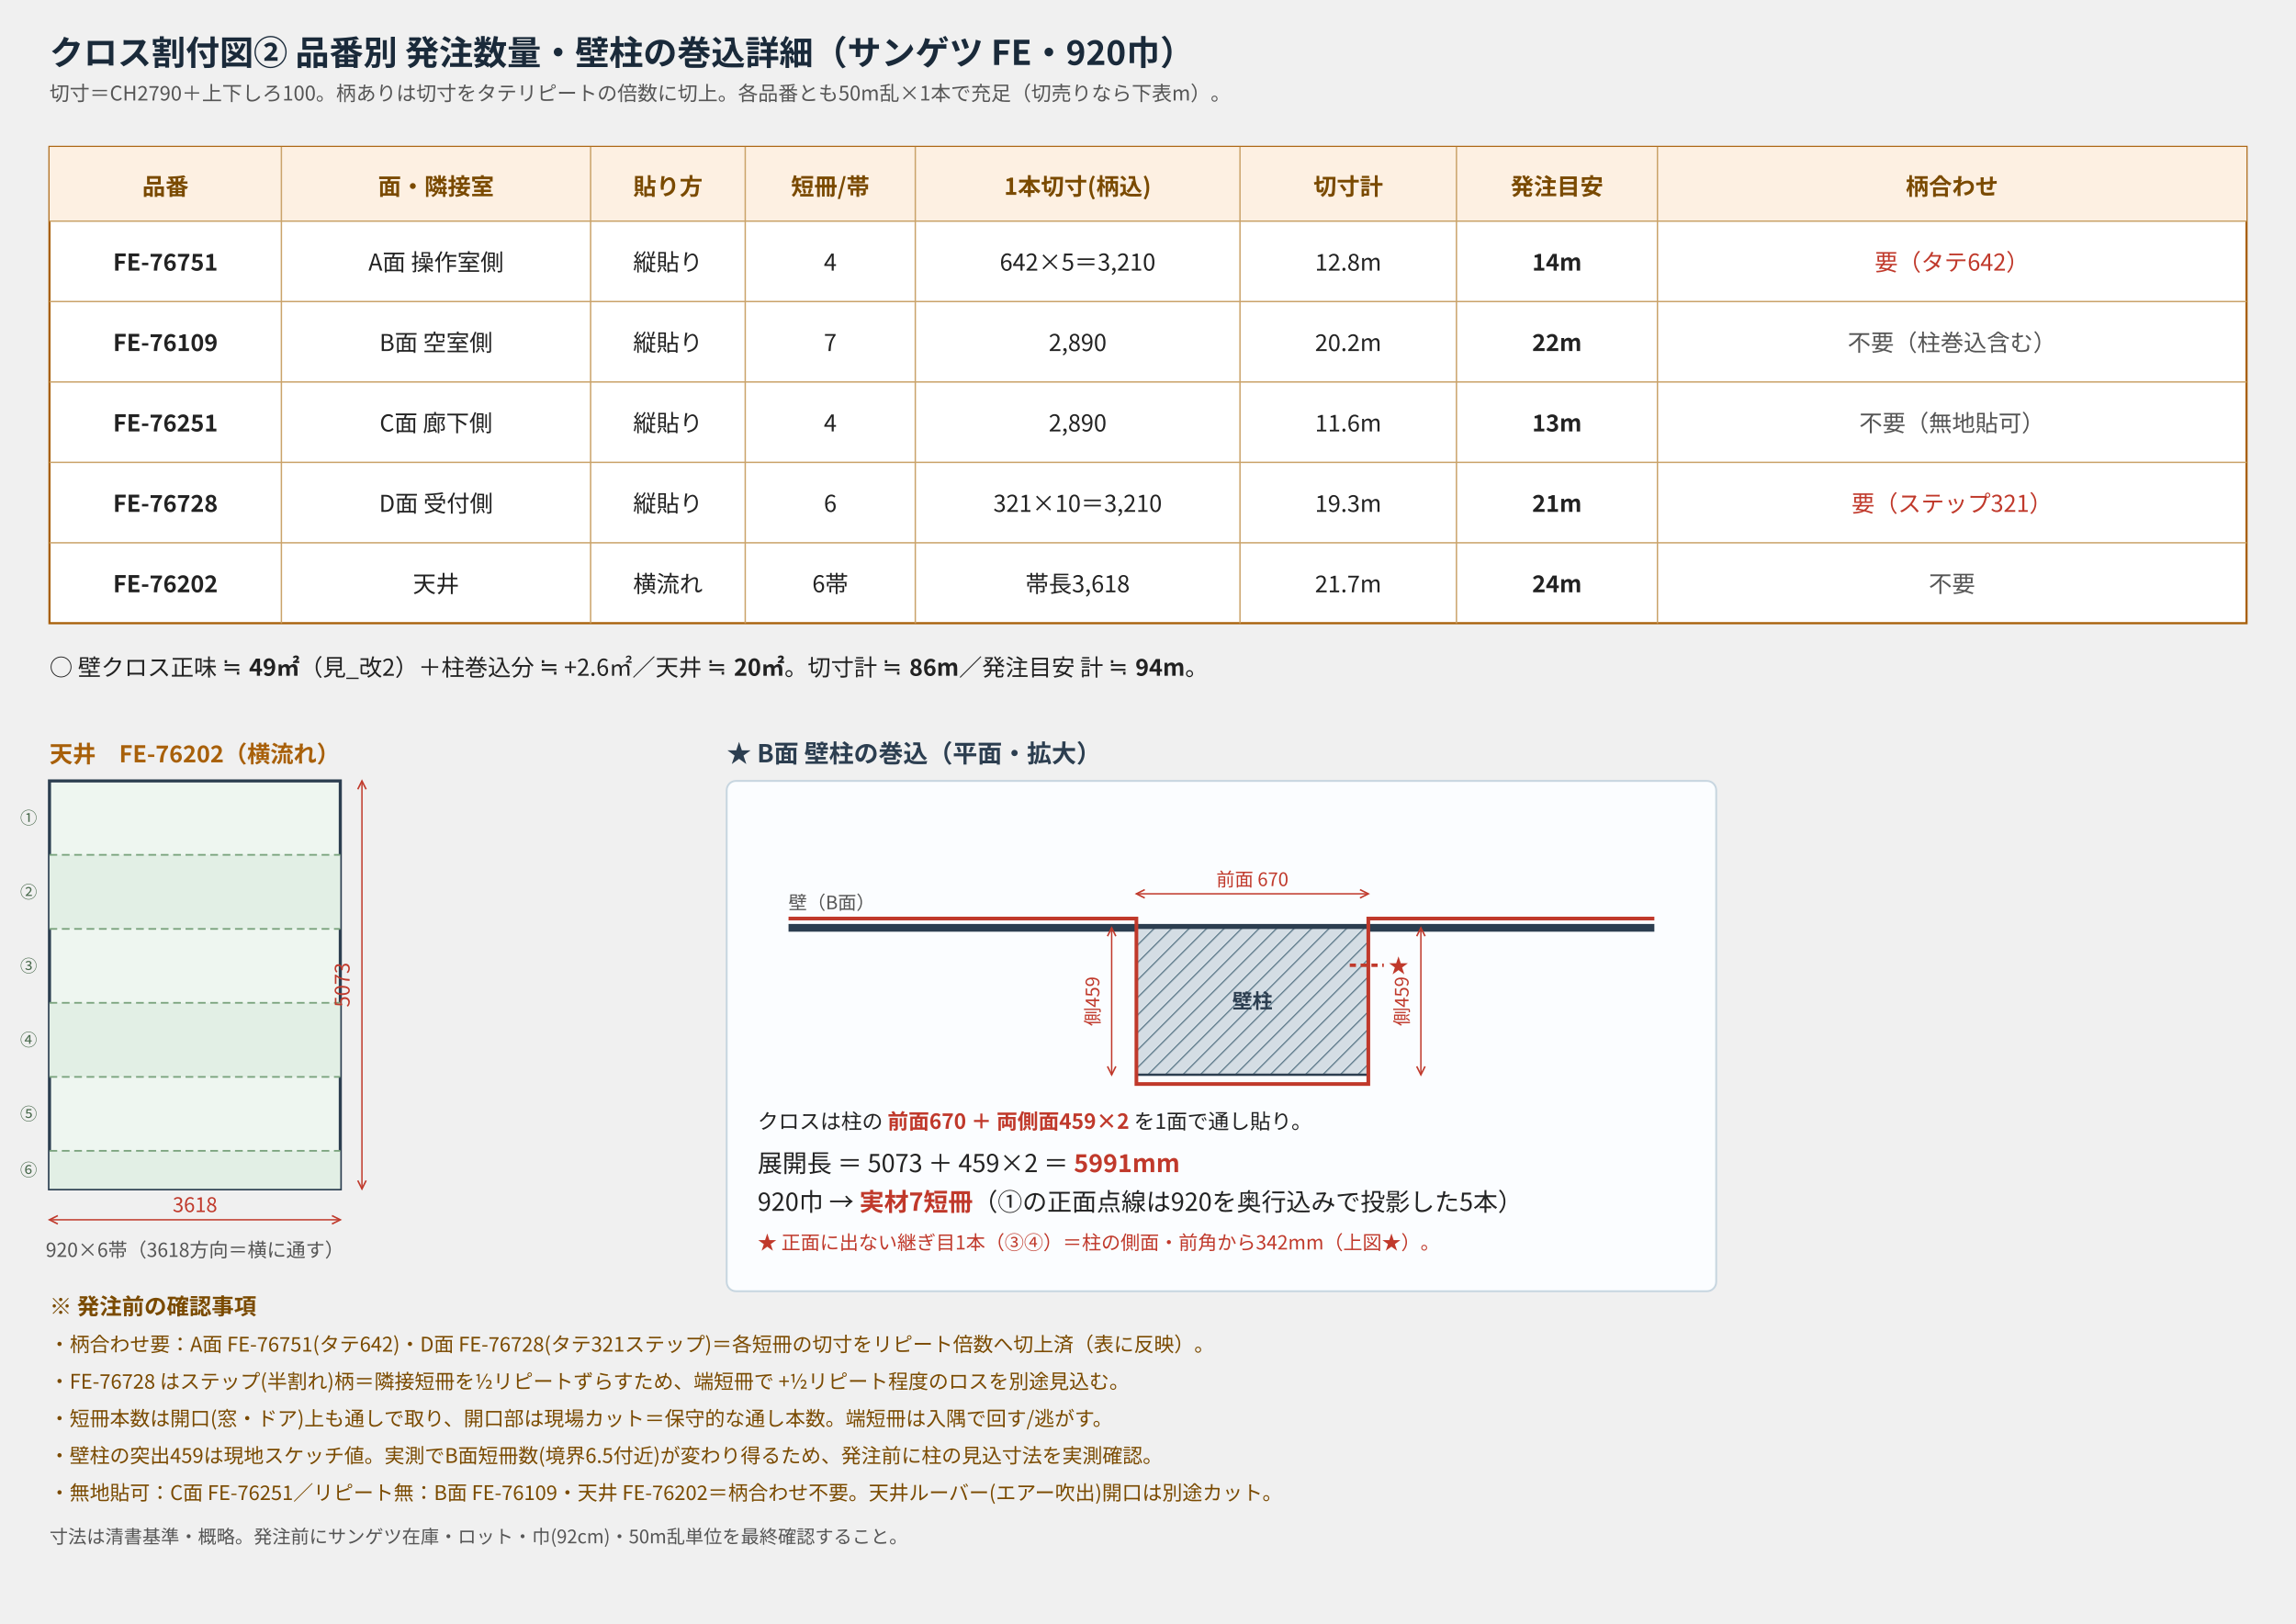
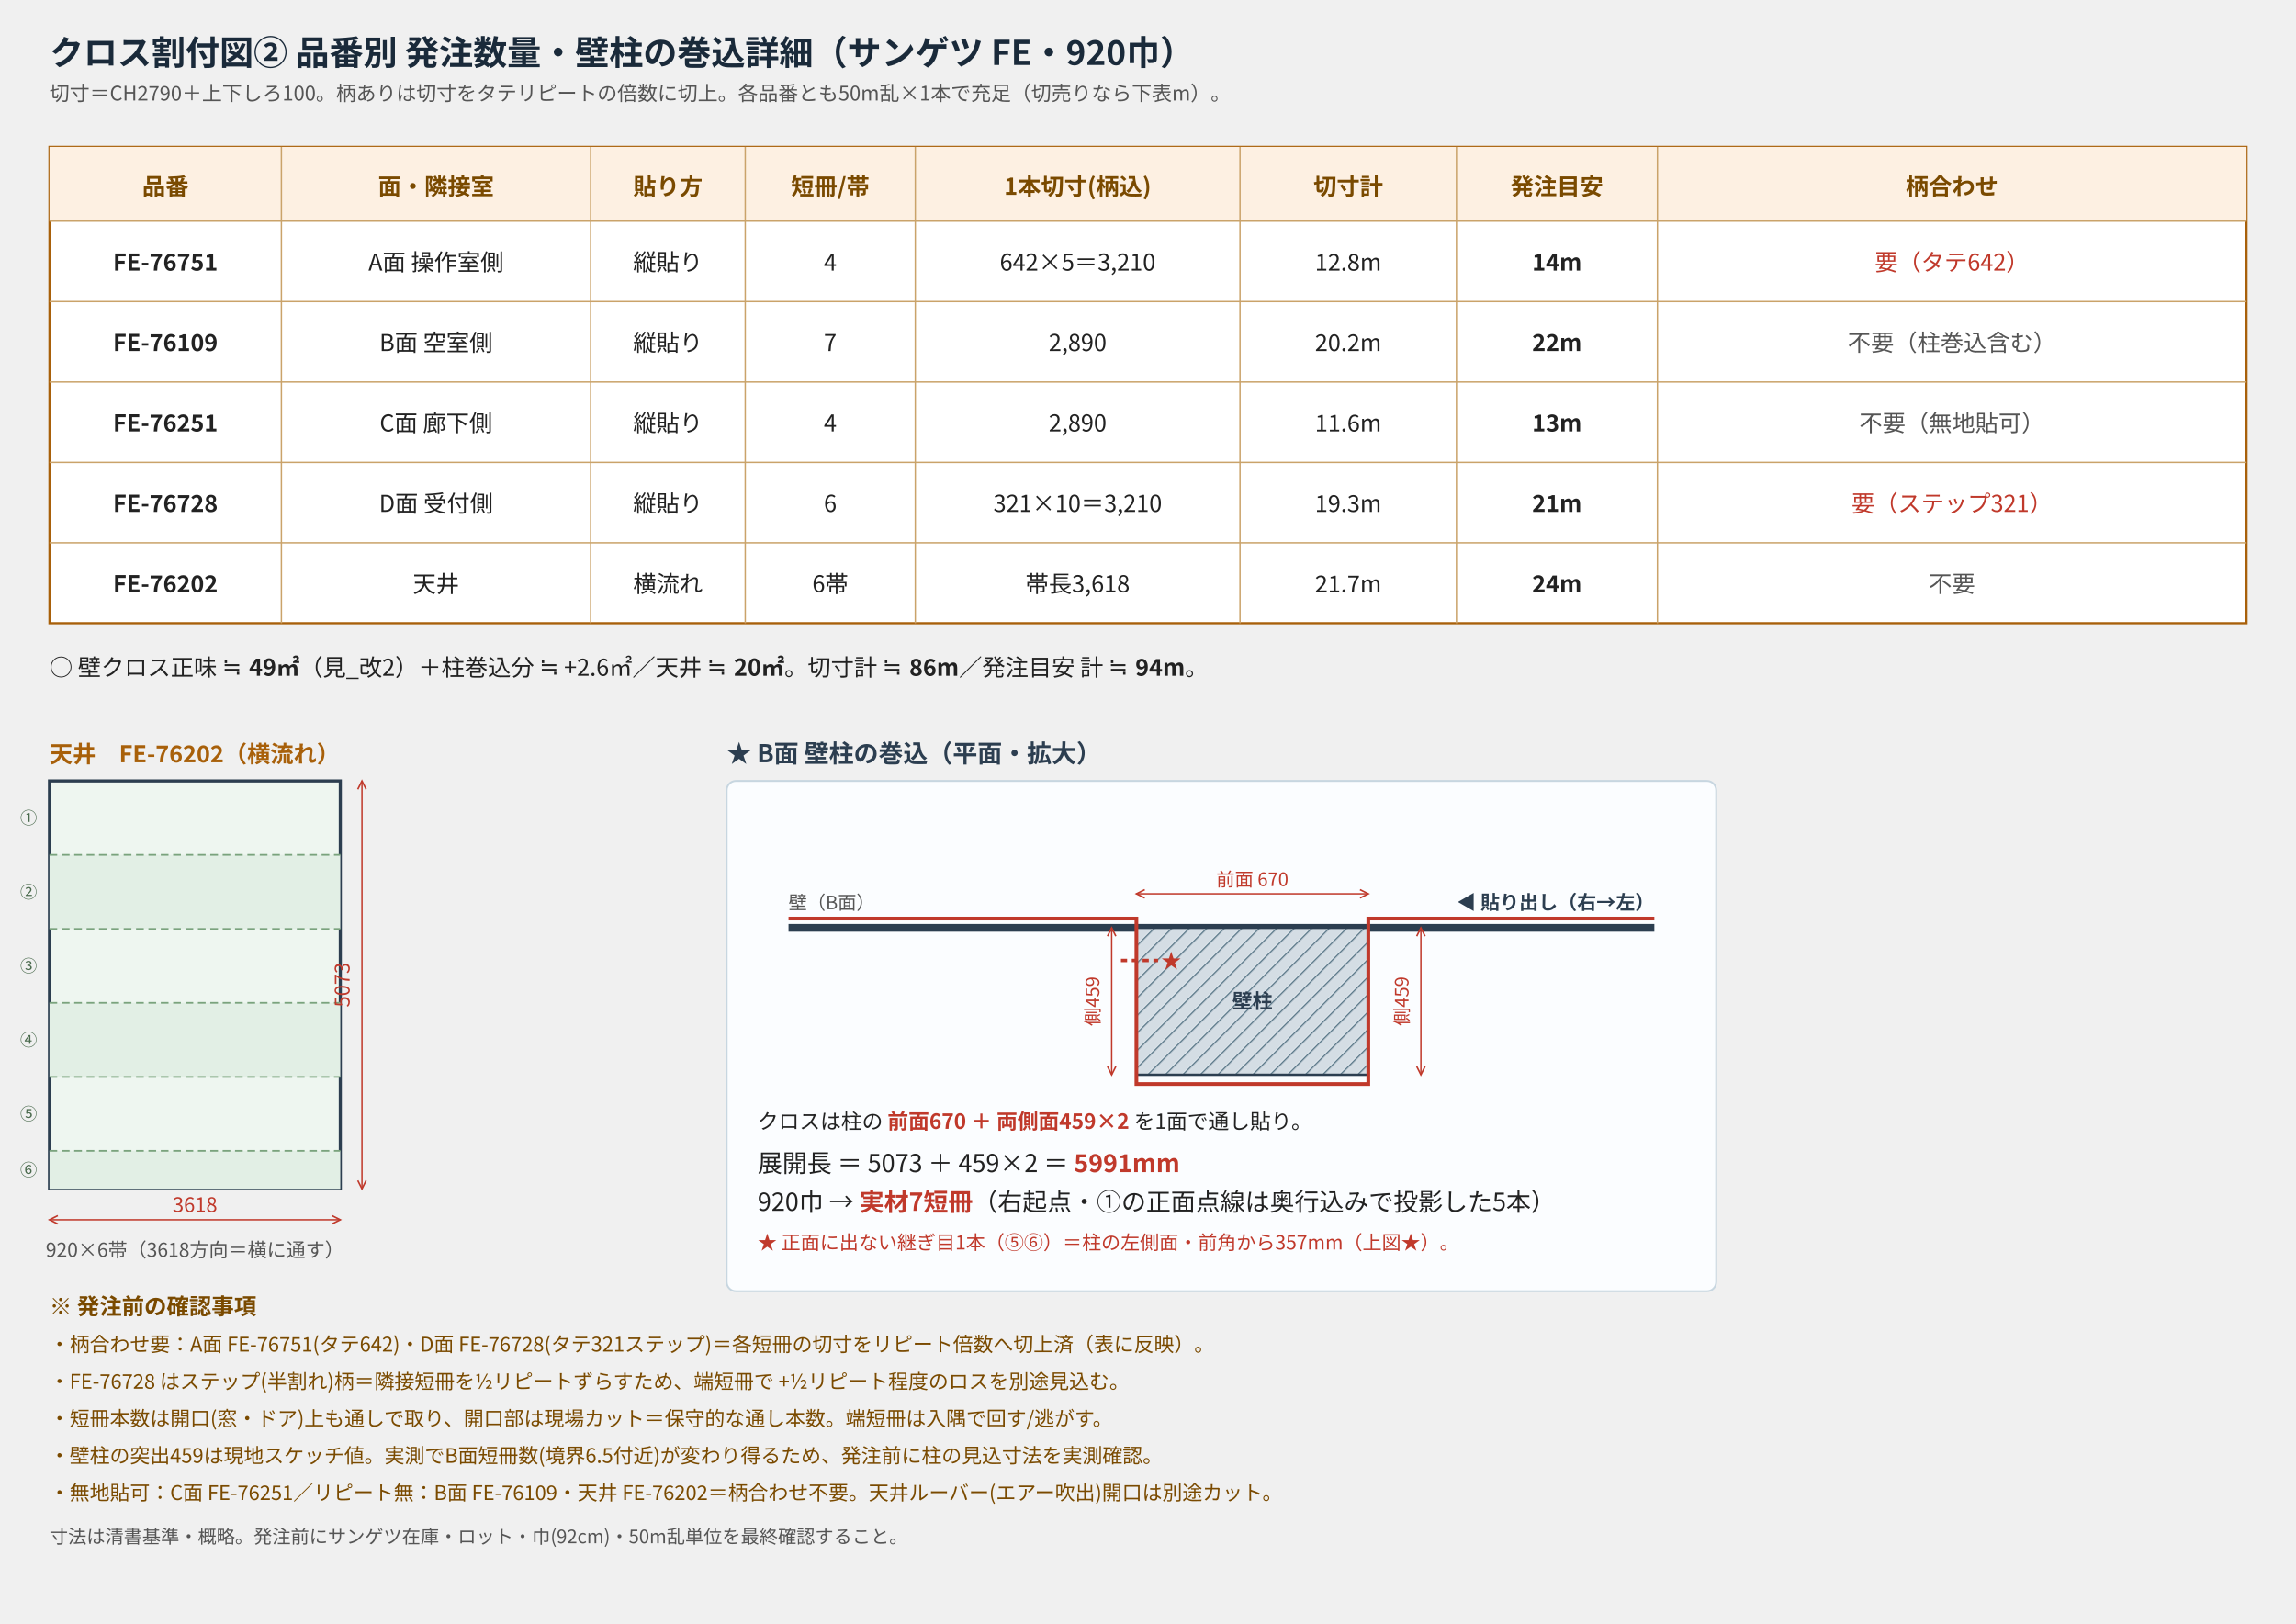
<svg xmlns="http://www.w3.org/2000/svg" viewBox="0 0 1485 1050" font-family="'Noto Sans CJK JP','Noto Sans JP','Yu Gothic','Meiryo',sans-serif">
  <defs>
    <marker id="dimS" markerWidth="11" markerHeight="11" refX="2" refY="5" orient="auto">
      <path d="M8,2 L2,5 L8,8" fill="none" stroke="#c0392b" stroke-width="1.1" />
    </marker>
    <marker id="dimE" markerWidth="11" markerHeight="11" refX="8" refY="5" orient="auto">
      <path d="M2,2 L8,5 L2,8" fill="none" stroke="#c0392b" stroke-width="1.1" />
    </marker>
    <pattern id="col" width="8" height="8" patternUnits="userSpaceOnUse" patternTransform="rotate(45)">
      <rect width="8" height="8" fill="#d4dde4" />
      <line x1="0" y1="0" x2="0" y2="8" stroke="#5f7c8c" stroke-width="1.6" />
    </pattern>
    <pattern id="colside" width="8" height="8" patternUnits="userSpaceOnUse" patternTransform="rotate(-45)">
      <rect width="8" height="8" fill="#e7eef3" />
      <line x1="0" y1="0" x2="0" y2="8" stroke="#7e98a8" stroke-width="1.3" />
    </pattern>
  </defs>
  <text x="32" y="42" font-size="22" font-weight="bold" fill="#1a2a3a">クロス割付図② 品番別 発注数量・壁柱の巻込詳細（サンゲツ FE・920巾）</text>
  <text x="32" y="65" font-size="13" fill="#555">切寸＝CH2790＋上下しろ100。柄ありは切寸をタテリピートの倍数に切上。各品番とも50m乱×1本で充足（切売りなら下表m）。</text>
  <rect x="32" y="95" width="1421" height="308" fill="#fff" stroke="#a8600a" stroke-width="1.4" />
  <rect x="32" y="95" width="1421" height="48" fill="#fdf0e2" />
  <line x1="182.0" y1="95" x2="182.0" y2="403" stroke="#caa36a" stroke-width="0.9" />
  <line x1="382.0" y1="95" x2="382.0" y2="403" stroke="#caa36a" stroke-width="0.9" />
  <line x1="482.0" y1="95" x2="482.0" y2="403" stroke="#caa36a" stroke-width="0.9" />
  <line x1="592.0" y1="95" x2="592.0" y2="403" stroke="#caa36a" stroke-width="0.9" />
  <line x1="802.0" y1="95" x2="802.0" y2="403" stroke="#caa36a" stroke-width="0.9" />
  <line x1="942.0" y1="95" x2="942.0" y2="403" stroke="#caa36a" stroke-width="0.9" />
  <line x1="1072.0" y1="95" x2="1072.0" y2="403" stroke="#caa36a" stroke-width="0.9" />
  <line x1="32" y1="143" x2="1453" y2="143" stroke="#caa36a" stroke-width="0.9" />
  <line x1="32" y1="195" x2="1453" y2="195" stroke="#caa36a" stroke-width="0.9" />
  <line x1="32" y1="247" x2="1453" y2="247" stroke="#caa36a" stroke-width="0.9" />
  <line x1="32" y1="299" x2="1453" y2="299" stroke="#caa36a" stroke-width="0.9" />
  <line x1="32" y1="351" x2="1453" y2="351" stroke="#caa36a" stroke-width="0.9" />
  <text x="107.0" y="126" font-size="15" font-weight="bold" fill="#7a4a00" text-anchor="middle">品番</text>
  <text x="282.0" y="126" font-size="15" font-weight="bold" fill="#7a4a00" text-anchor="middle">面・隣接室</text>
  <text x="432.0" y="126" font-size="15" font-weight="bold" fill="#7a4a00" text-anchor="middle">貼り方</text>
  <text x="537.0" y="126" font-size="15" font-weight="bold" fill="#7a4a00" text-anchor="middle">短冊/帯</text>
  <text x="697.0" y="126" font-size="15" font-weight="bold" fill="#7a4a00" text-anchor="middle">1本切寸(柄込)</text>
  <text x="872.0" y="126" font-size="15" font-weight="bold" fill="#7a4a00" text-anchor="middle">切寸計</text>
  <text x="1007.0" y="126" font-size="15" font-weight="bold" fill="#7a4a00" text-anchor="middle">発注目安</text>
  <text x="1262.5" y="126" font-size="15" font-weight="bold" fill="#7a4a00" text-anchor="middle">柄合わせ</text>
  <text x="107.0" y="175.0" font-size="15" fill="#222" font-weight="bold" text-anchor="middle">FE-76751</text>
  <text x="282.0" y="175.0" font-size="15" fill="#222" font-weight="normal" text-anchor="middle">A面 操作室側</text>
  <text x="432.0" y="175.0" font-size="15" fill="#222" font-weight="normal" text-anchor="middle">縦貼り</text>
  <text x="537.0" y="175.0" font-size="15" fill="#222" font-weight="normal" text-anchor="middle">4</text>
  <text x="697.0" y="175.0" font-size="15" fill="#222" font-weight="normal" text-anchor="middle">642×5＝3,210</text>
  <text x="872.0" y="175.0" font-size="15" fill="#222" font-weight="normal" text-anchor="middle">12.8m</text>
  <text x="1007.0" y="175.0" font-size="15" fill="#222" font-weight="bold" text-anchor="middle">14m</text>
  <text x="1262.5" y="175.0" font-size="15" fill="#c0392b" font-weight="normal" text-anchor="middle">要（タテ642）</text>
  <text x="107.0" y="227.0" font-size="15" fill="#222" font-weight="bold" text-anchor="middle">FE-76109</text>
  <text x="282.0" y="227.0" font-size="15" fill="#222" font-weight="normal" text-anchor="middle">B面 空室側</text>
  <text x="432.0" y="227.0" font-size="15" fill="#222" font-weight="normal" text-anchor="middle">縦貼り</text>
  <text x="537.0" y="227.0" font-size="15" fill="#222" font-weight="normal" text-anchor="middle">7</text>
  <text x="697.0" y="227.0" font-size="15" fill="#222" font-weight="normal" text-anchor="middle">2,890</text>
  <text x="872.0" y="227.0" font-size="15" fill="#222" font-weight="normal" text-anchor="middle">20.2m</text>
  <text x="1007.0" y="227.0" font-size="15" fill="#222" font-weight="bold" text-anchor="middle">22m</text>
  <text x="1262.5" y="227.0" font-size="15" fill="#555" font-weight="normal" text-anchor="middle">不要（柱巻込含む）</text>
  <text x="107.0" y="279.0" font-size="15" fill="#222" font-weight="bold" text-anchor="middle">FE-76251</text>
  <text x="282.0" y="279.0" font-size="15" fill="#222" font-weight="normal" text-anchor="middle">C面 廊下側</text>
  <text x="432.0" y="279.0" font-size="15" fill="#222" font-weight="normal" text-anchor="middle">縦貼り</text>
  <text x="537.0" y="279.0" font-size="15" fill="#222" font-weight="normal" text-anchor="middle">4</text>
  <text x="697.0" y="279.0" font-size="15" fill="#222" font-weight="normal" text-anchor="middle">2,890</text>
  <text x="872.0" y="279.0" font-size="15" fill="#222" font-weight="normal" text-anchor="middle">11.6m</text>
  <text x="1007.0" y="279.0" font-size="15" fill="#222" font-weight="bold" text-anchor="middle">13m</text>
  <text x="1262.5" y="279.0" font-size="15" fill="#555" font-weight="normal" text-anchor="middle">不要（無地貼可）</text>
  <text x="107.0" y="331.0" font-size="15" fill="#222" font-weight="bold" text-anchor="middle">FE-76728</text>
  <text x="282.0" y="331.0" font-size="15" fill="#222" font-weight="normal" text-anchor="middle">D面 受付側</text>
  <text x="432.0" y="331.0" font-size="15" fill="#222" font-weight="normal" text-anchor="middle">縦貼り</text>
  <text x="537.0" y="331.0" font-size="15" fill="#222" font-weight="normal" text-anchor="middle">6</text>
  <text x="697.0" y="331.0" font-size="15" fill="#222" font-weight="normal" text-anchor="middle">321×10＝3,210</text>
  <text x="872.0" y="331.0" font-size="15" fill="#222" font-weight="normal" text-anchor="middle">19.3m</text>
  <text x="1007.0" y="331.0" font-size="15" fill="#222" font-weight="bold" text-anchor="middle">21m</text>
  <text x="1262.5" y="331.0" font-size="15" fill="#c0392b" font-weight="normal" text-anchor="middle">要（ステップ321）</text>
  <text x="107.0" y="383.0" font-size="15" fill="#222" font-weight="bold" text-anchor="middle">FE-76202</text>
  <text x="282.0" y="383.0" font-size="15" fill="#222" font-weight="normal" text-anchor="middle">天井</text>
  <text x="432.0" y="383.0" font-size="15" fill="#222" font-weight="normal" text-anchor="middle">横流れ</text>
  <text x="537.0" y="383.0" font-size="15" fill="#222" font-weight="normal" text-anchor="middle">6帯</text>
  <text x="697.0" y="383.0" font-size="15" fill="#222" font-weight="normal" text-anchor="middle">帯長3,618</text>
  <text x="872.0" y="383.0" font-size="15" fill="#222" font-weight="normal" text-anchor="middle">21.7m</text>
  <text x="1007.0" y="383.0" font-size="15" fill="#222" font-weight="bold" text-anchor="middle">24m</text>
  <text x="1262.5" y="383.0" font-size="15" fill="#555" font-weight="normal" text-anchor="middle">不要</text>
  <text x="32" y="437" font-size="15" fill="#222">○ 壁クロス正味 ≒ <tspan font-weight="bold">49㎡</tspan>（見_改2）＋柱巻込分 ≒ +2.6㎡／天井 ≒ <tspan font-weight="bold">20㎡</tspan>。切寸計 ≒ <tspan font-weight="bold">86m</tspan>／発注目安 計 ≒ <tspan font-weight="bold">94m</tspan>。</text>
  <text x="32" y="493" font-size="15" font-weight="bold" fill="#a8600a">天井　FE-76202（横流れ）</text>
  <rect x="32" y="505" width="188.1" height="263.8" fill="#eef6f0" stroke="#2c3e50" stroke-width="2" />
  <rect x="32" y="552.8" width="188.1" height="47.8" fill="#e2efe5" />
  <rect x="32" y="648.5" width="188.1" height="47.8" fill="#e2efe5" />
  <rect x="32" y="744.2" width="188.1" height="24.6" fill="#e2efe5" />
  <line x1="32" y1="552.8" x2="220.1" y2="552.8" stroke="#7aa37d" stroke-width="1.1" stroke-dasharray="5 3" />
  <line x1="32" y1="600.7" x2="220.1" y2="600.7" stroke="#7aa37d" stroke-width="1.1" stroke-dasharray="5 3" />
  <line x1="32" y1="648.5" x2="220.1" y2="648.5" stroke="#7aa37d" stroke-width="1.1" stroke-dasharray="5 3" />
  <line x1="32" y1="696.4" x2="220.1" y2="696.4" stroke="#7aa37d" stroke-width="1.1" stroke-dasharray="5 3" />
  <line x1="32" y1="744.2" x2="220.1" y2="744.2" stroke="#7aa37d" stroke-width="1.1" stroke-dasharray="5 3" />
  <text x="24" y="532.9" font-size="11" fill="#4a6a4d" text-anchor="end">①</text>
  <text x="24" y="580.8" font-size="11" fill="#4a6a4d" text-anchor="end">②</text>
  <text x="24" y="628.6" font-size="11" fill="#4a6a4d" text-anchor="end">③</text>
  <text x="24" y="676.4" font-size="11" fill="#4a6a4d" text-anchor="end">④</text>
  <text x="24" y="724.3" font-size="11" fill="#4a6a4d" text-anchor="end">⑤</text>
  <text x="24" y="760.5" font-size="11" fill="#4a6a4d" text-anchor="end">⑥</text>
  <line x1="32.0" y1="788.8" x2="220.1" y2="788.8" stroke="#c0392b" stroke-width="0.9" marker-start="url(#dimS)" marker-end="url(#dimE)" />
  <text x="126.1" y="783.8" font-size="13" fill="#c0392b" text-anchor="middle">3618</text>
  <line x1="234.1" y1="505.0" x2="234.1" y2="768.8" stroke="#c0392b" stroke-width="0.9" marker-start="url(#dimS)" marker-end="url(#dimE)" />
  <text x="226.1" y="636.9" font-size="13" fill="#c0392b" transform="rotate(-90 226.1 636.9)" text-anchor="middle">5073</text>
  <text x="126.1" y="812.8" font-size="12.5" fill="#555" text-anchor="middle">920×6帯（3618方向＝横に通す）</text>
  <text x="470" y="493" font-size="16" font-weight="bold" fill="#2c3e50">★ B面 壁柱の巻込（平面・拡大）</text>
  <rect x="470" y="505" width="640" height="330" fill="#fbfdff" stroke="#c7d6e0" stroke-width="1.2" rx="6" />
  <line x1="510" y1="600" x2="1070" y2="600" stroke="#2c3e50" stroke-width="5" />
  <text x="510" y="588" font-size="12" fill="#555">壁（B面）</text>
+   <text x="1070" y="588" font-size="12.5" font-weight="bold" fill="#2c3e50" text-anchor="end">◀ 貼り出し（右→左）</text>
  <rect x="735" y="600" width="150" height="95" fill="url(#col)" stroke="#2c3e50" stroke-width="1.5" />
  <text x="810" y="652" font-size="13" fill="#2c3e50" text-anchor="middle" font-weight="bold">壁柱</text>
  <path d="M510,594 L735,594 L735,701 L885,701 L885,594 L1070,594" fill="none" stroke="#c0392b" stroke-width="2.4" />
  <line x1="735.0" y1="578.0" x2="885.0" y2="578.0" stroke="#c0392b" stroke-width="0.9" marker-start="url(#dimS)" marker-end="url(#dimE)" />
  <text x="810.0" y="573.0" font-size="12" fill="#c0392b" text-anchor="middle">前面 670</text>
  <line x1="719.0" y1="600.0" x2="719.0" y2="695.0" stroke="#c0392b" stroke-width="0.9" marker-start="url(#dimS)" marker-end="url(#dimE)" />
  <text x="711.0" y="647.5" font-size="12" fill="#c0392b" transform="rotate(-90 711.0 647.5)" text-anchor="middle">側459</text>
  <line x1="919.0" y1="600.0" x2="919.0" y2="695.0" stroke="#c0392b" stroke-width="0.9" marker-start="url(#dimS)" marker-end="url(#dimE)" />
  <text x="911.0" y="647.5" font-size="12" fill="#c0392b" transform="rotate(-90 911.0 647.5)" text-anchor="middle">側459</text>
-   <line x1="873" y1="624.2" x2="895" y2="624.2" stroke="#c0392b" stroke-width="2.2" stroke-dasharray="4 3" />
-   <text x="898" y="629.2" font-size="13" font-weight="bold" fill="#c0392b">★</text>
+   <line x1="725" y1="621.1" x2="749" y2="621.1" stroke="#c0392b" stroke-width="2.2" stroke-dasharray="4 3" />
+   <text x="751" y="626.1" font-size="13" font-weight="bold" fill="#c0392b">★</text>
  <text x="490" y="730" font-size="13.5" fill="#222">クロスは柱の <tspan font-weight="bold" fill="#c0392b">前面670 ＋ 両側面459×2</tspan> を1面で通し貼り。</text>
  <text x="490" y="758" font-size="16" fill="#222">展開長 ＝ 5073 ＋ 459×2 ＝ <tspan font-weight="bold" fill="#c0392b">5991mm</tspan>
  </text>
-   <text x="490" y="783" font-size="16" fill="#222">920巾 → <tspan font-weight="bold" fill="#c0392b">実材7短冊</tspan>（①の正面点線は920を奥行込みで投影した5本）</text>
-   <text x="490" y="808" font-size="12.5" fill="#c0392b">★ 正面に出ない継ぎ目1本（③④）＝柱の側面・前角から342mm（上図★）。</text>
+   <text x="490" y="783" font-size="16" fill="#222">920巾 → <tspan font-weight="bold" fill="#c0392b">実材7短冊</tspan>（右起点・①の正面点線は奥行込みで投影した5本）</text>
+   <text x="490" y="808" font-size="12.5" fill="#c0392b">★ 正面に出ない継ぎ目1本（⑤⑥）＝柱の左側面・前角から357mm（上図★）。</text>
  <text x="32" y="850" font-size="14.5" font-weight="bold" fill="#7a4a00">※ 発注前の確認事項</text>
  <text x="32" y="874" font-size="13" fill="#7a4a00">・柄合わせ要：A面 FE-76751(タテ642)・D面 FE-76728(タテ321ステップ)＝各短冊の切寸をリピート倍数へ切上済（表に反映）。</text>
  <text x="32" y="898" font-size="13" fill="#7a4a00">・FE-76728 はステップ(半割れ)柄＝隣接短冊を½リピートずらすため、端短冊で +½リピート程度のロスを別途見込む。</text>
  <text x="32" y="922" font-size="13" fill="#7a4a00">・短冊本数は開口(窓・ドア)上も通しで取り、開口部は現場カット＝保守的な通し本数。端短冊は入隅で回す/逃がす。</text>
  <text x="32" y="946" font-size="13" fill="#7a4a00">・壁柱の突出459は現地スケッチ値。実測でB面短冊数(境界6.5付近)が変わり得るため、発注前に柱の見込寸法を実測確認。</text>
  <text x="32" y="970" font-size="13" fill="#7a4a00">・無地貼可：C面 FE-76251／リピート無：B面 FE-76109・天井 FE-76202＝柄合わせ不要。天井ルーバー(エアー吹出)開口は別途カット。</text>
  <text x="32" y="998" font-size="12" fill="#555">寸法は清書基準・概略。発注前にサンゲツ在庫・ロット・巾(92cm)・50m乱単位を最終確認すること。</text>
</svg>
